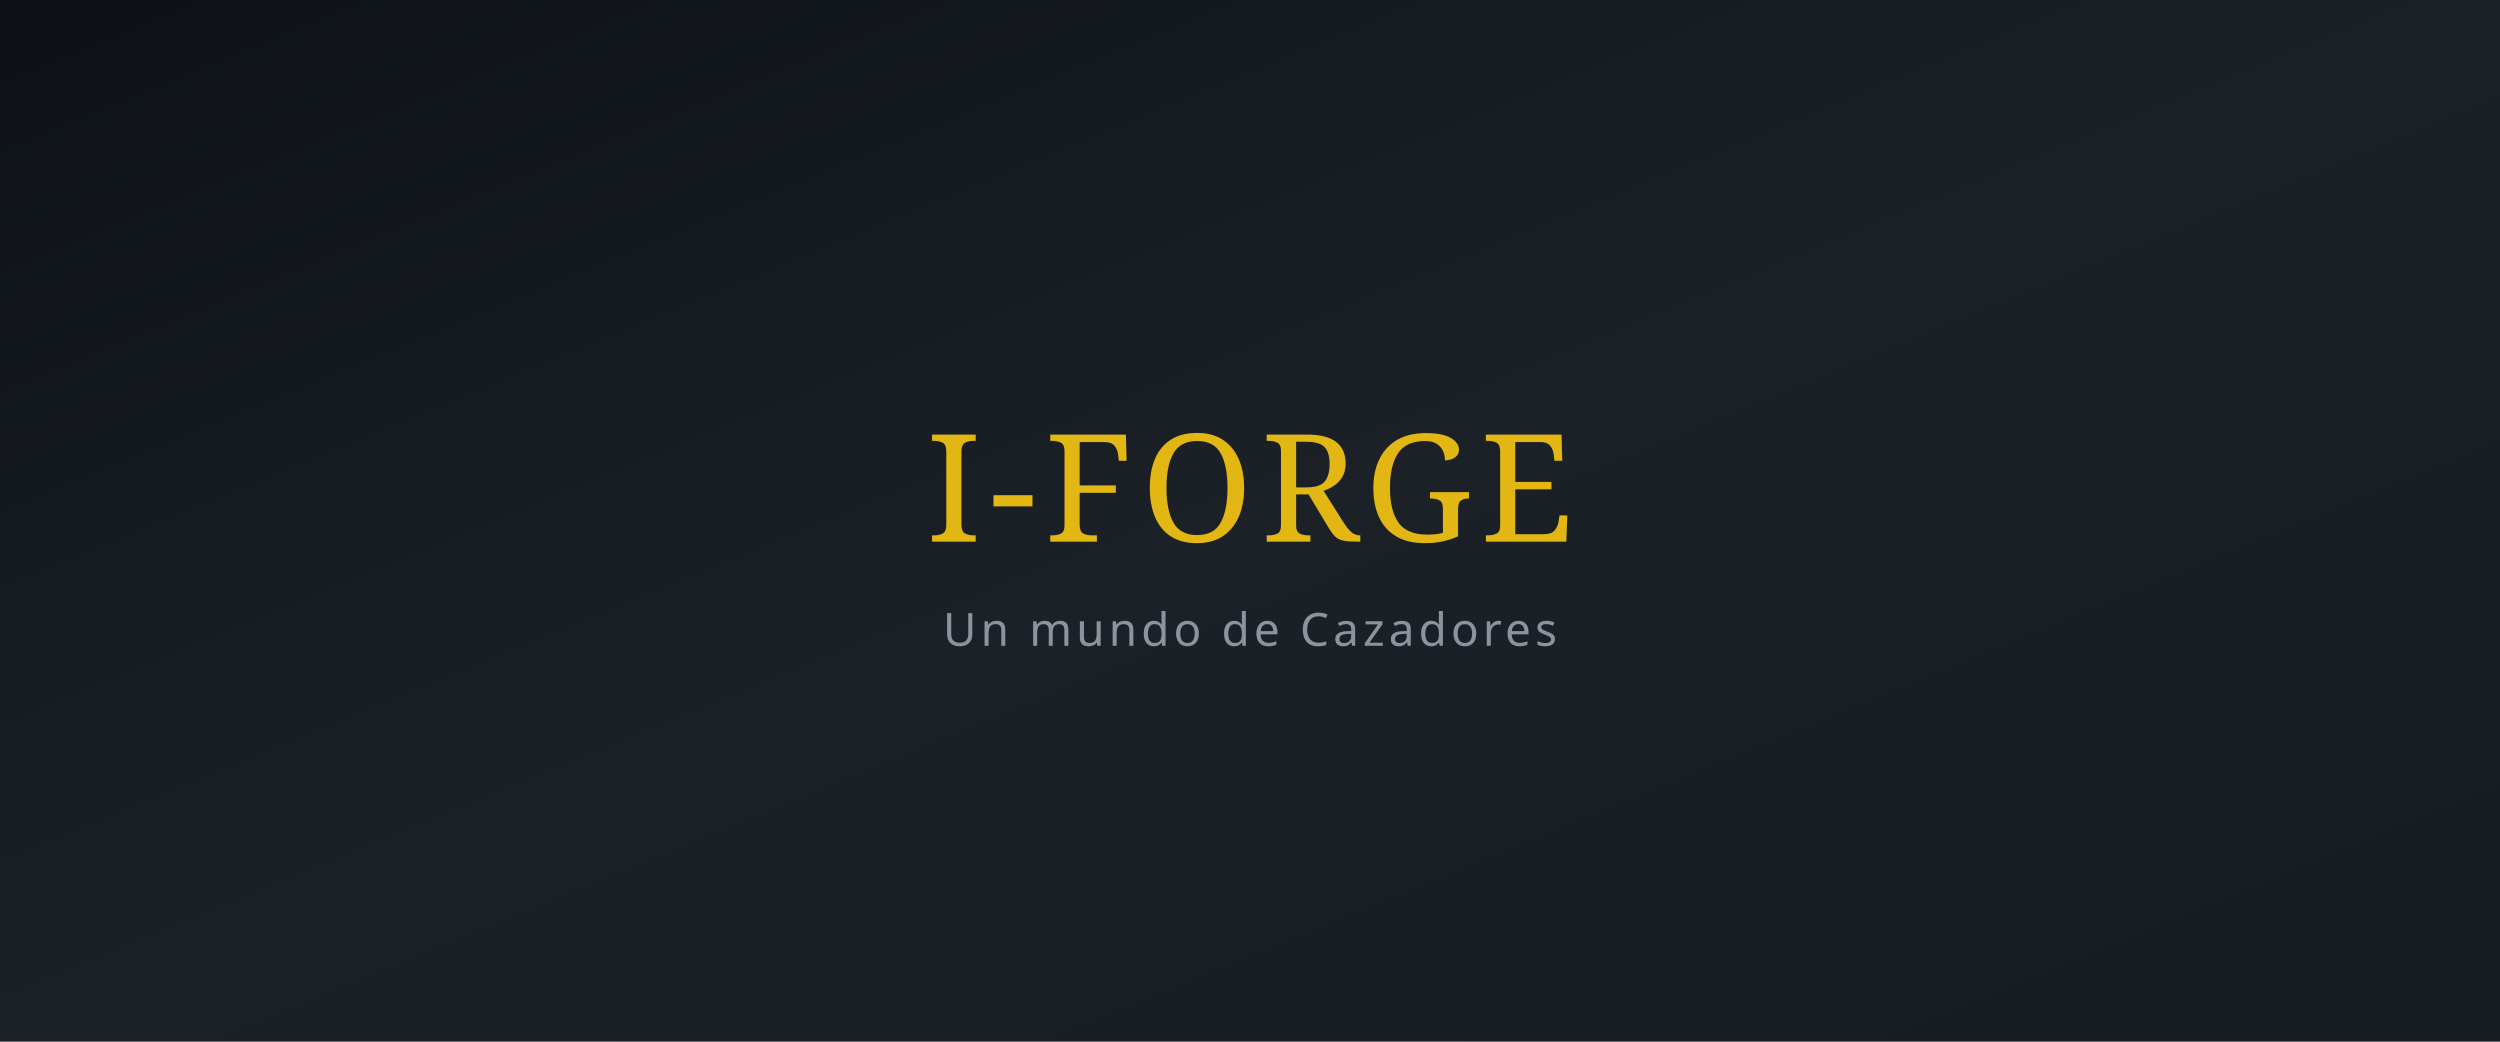
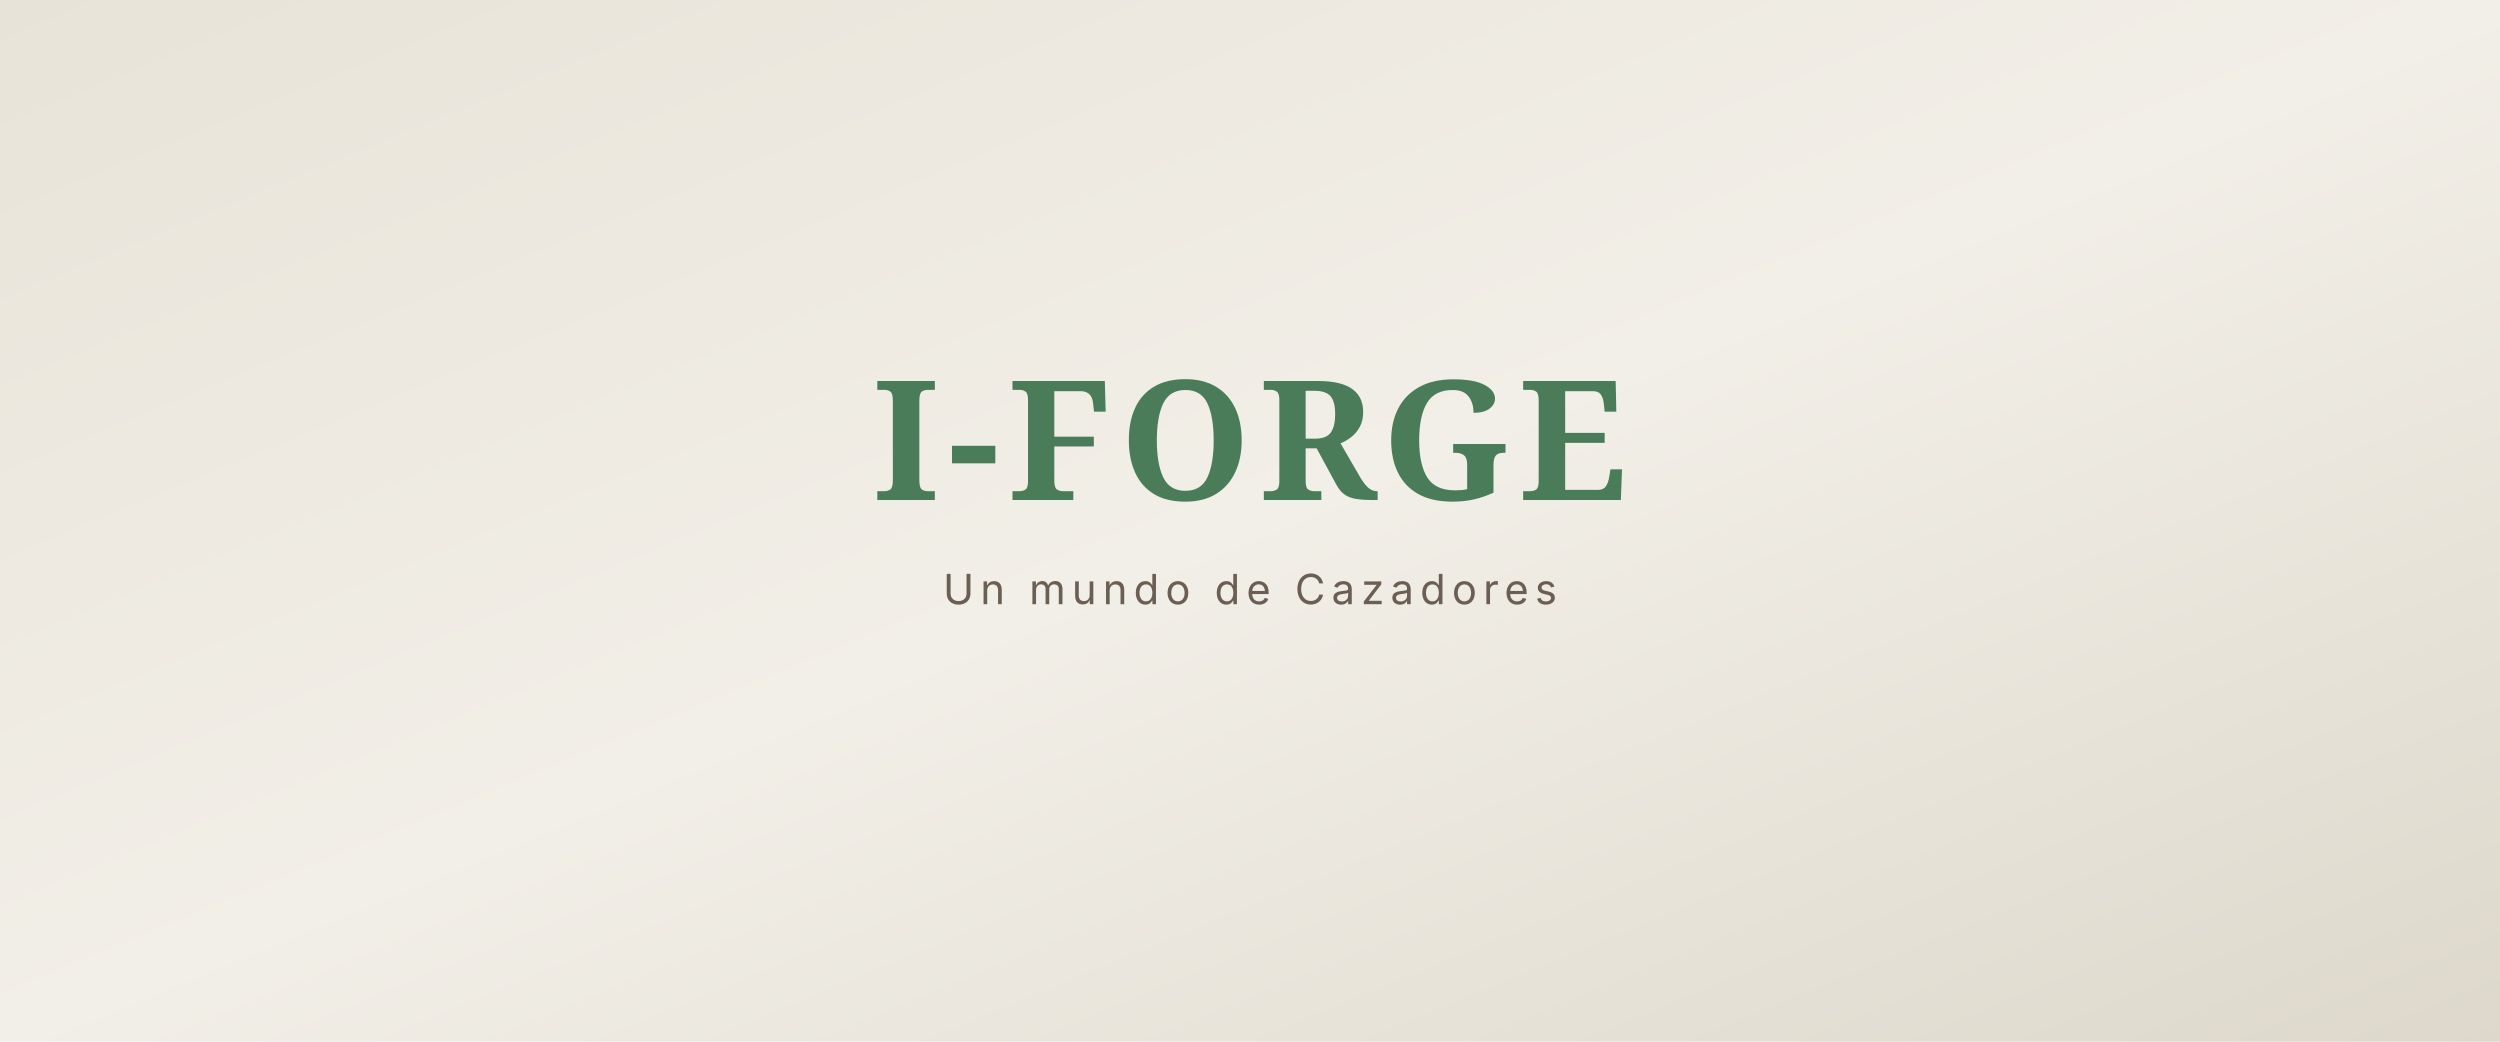
<svg xmlns="http://www.w3.org/2000/svg" width="1200" height="500" viewBox="0 0 1200 500">
  <defs>
    <linearGradient id="g" x1="0%" y1="0%" x2="100%" y2="100%">
-       <stop offset="0%" style="stop-color:#0d1117" />
-       <stop offset="50%" style="stop-color:#1c2128" />
-       <stop offset="100%" style="stop-color:#161b22" />
+       <stop offset="0%" style="stop-color:#e8e3d8" />
+       <stop offset="50%" style="stop-color:#f2efe8" />
+       <stop offset="100%" style="stop-color:#ddd8cb" />
    </linearGradient>
  </defs>
  <rect fill="url(#g)" width="1200" height="500" />
-   <text x="600" y="260" font-family="Georgia,serif" font-size="72" fill="#e2b714" text-anchor="middle" letter-spacing="4">I-FORGE</text>
-   <text x="600" y="310" font-family="sans-serif" font-size="22" fill="#8b949e" text-anchor="middle" letter-spacing="2">Un mundo de Cazadores</text>
+   <text x="600" y="240" font-family="Playfair Display, Georgia, serif" font-size="80" fill="#4a7c59" text-anchor="middle" letter-spacing="4" font-weight="700">I-FORGE</text>
+   <text x="600" y="290" font-family="Inter, sans-serif" font-size="20" fill="#6b5e53" text-anchor="middle" letter-spacing="3">Un mundo de Cazadores</text>
</svg>
